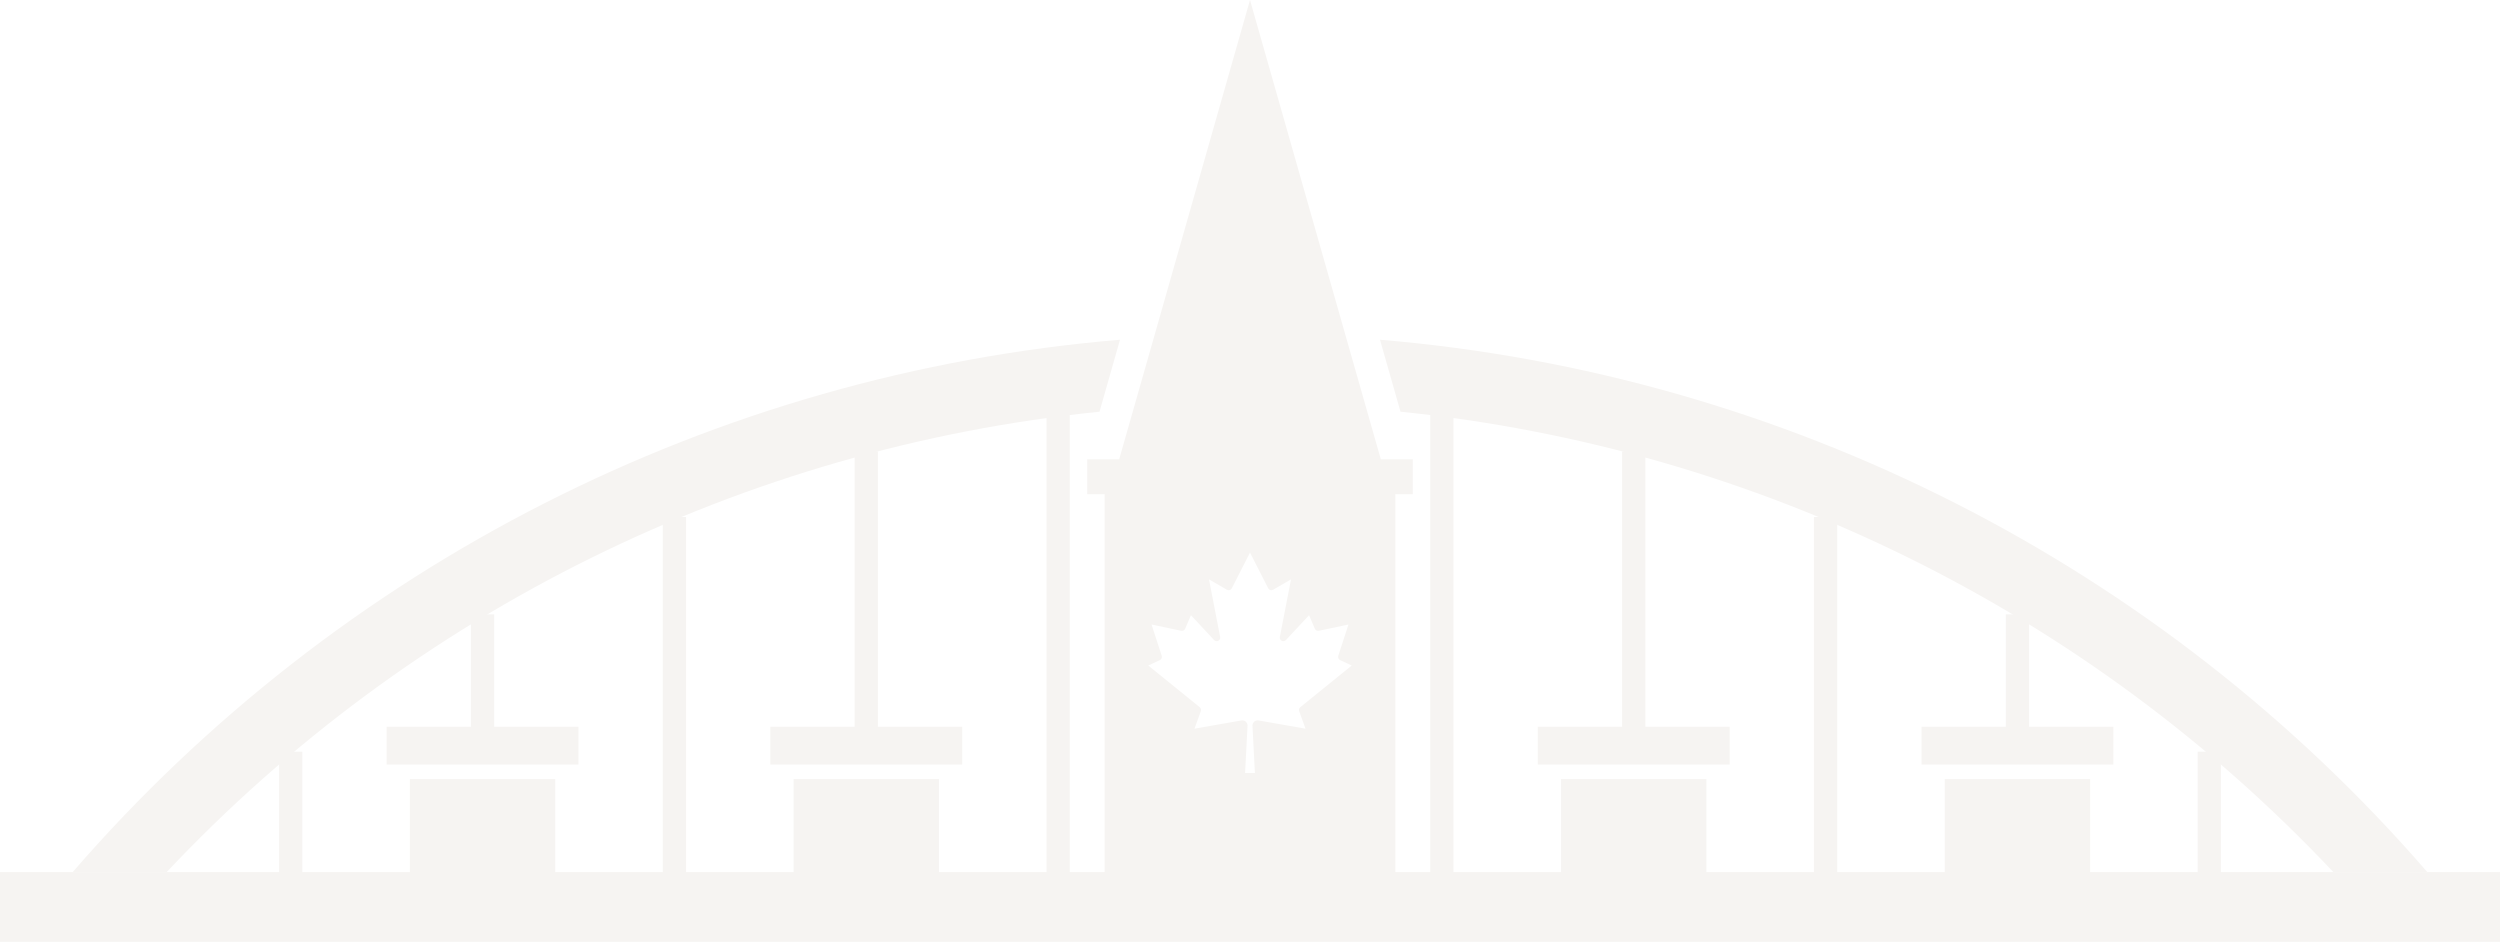
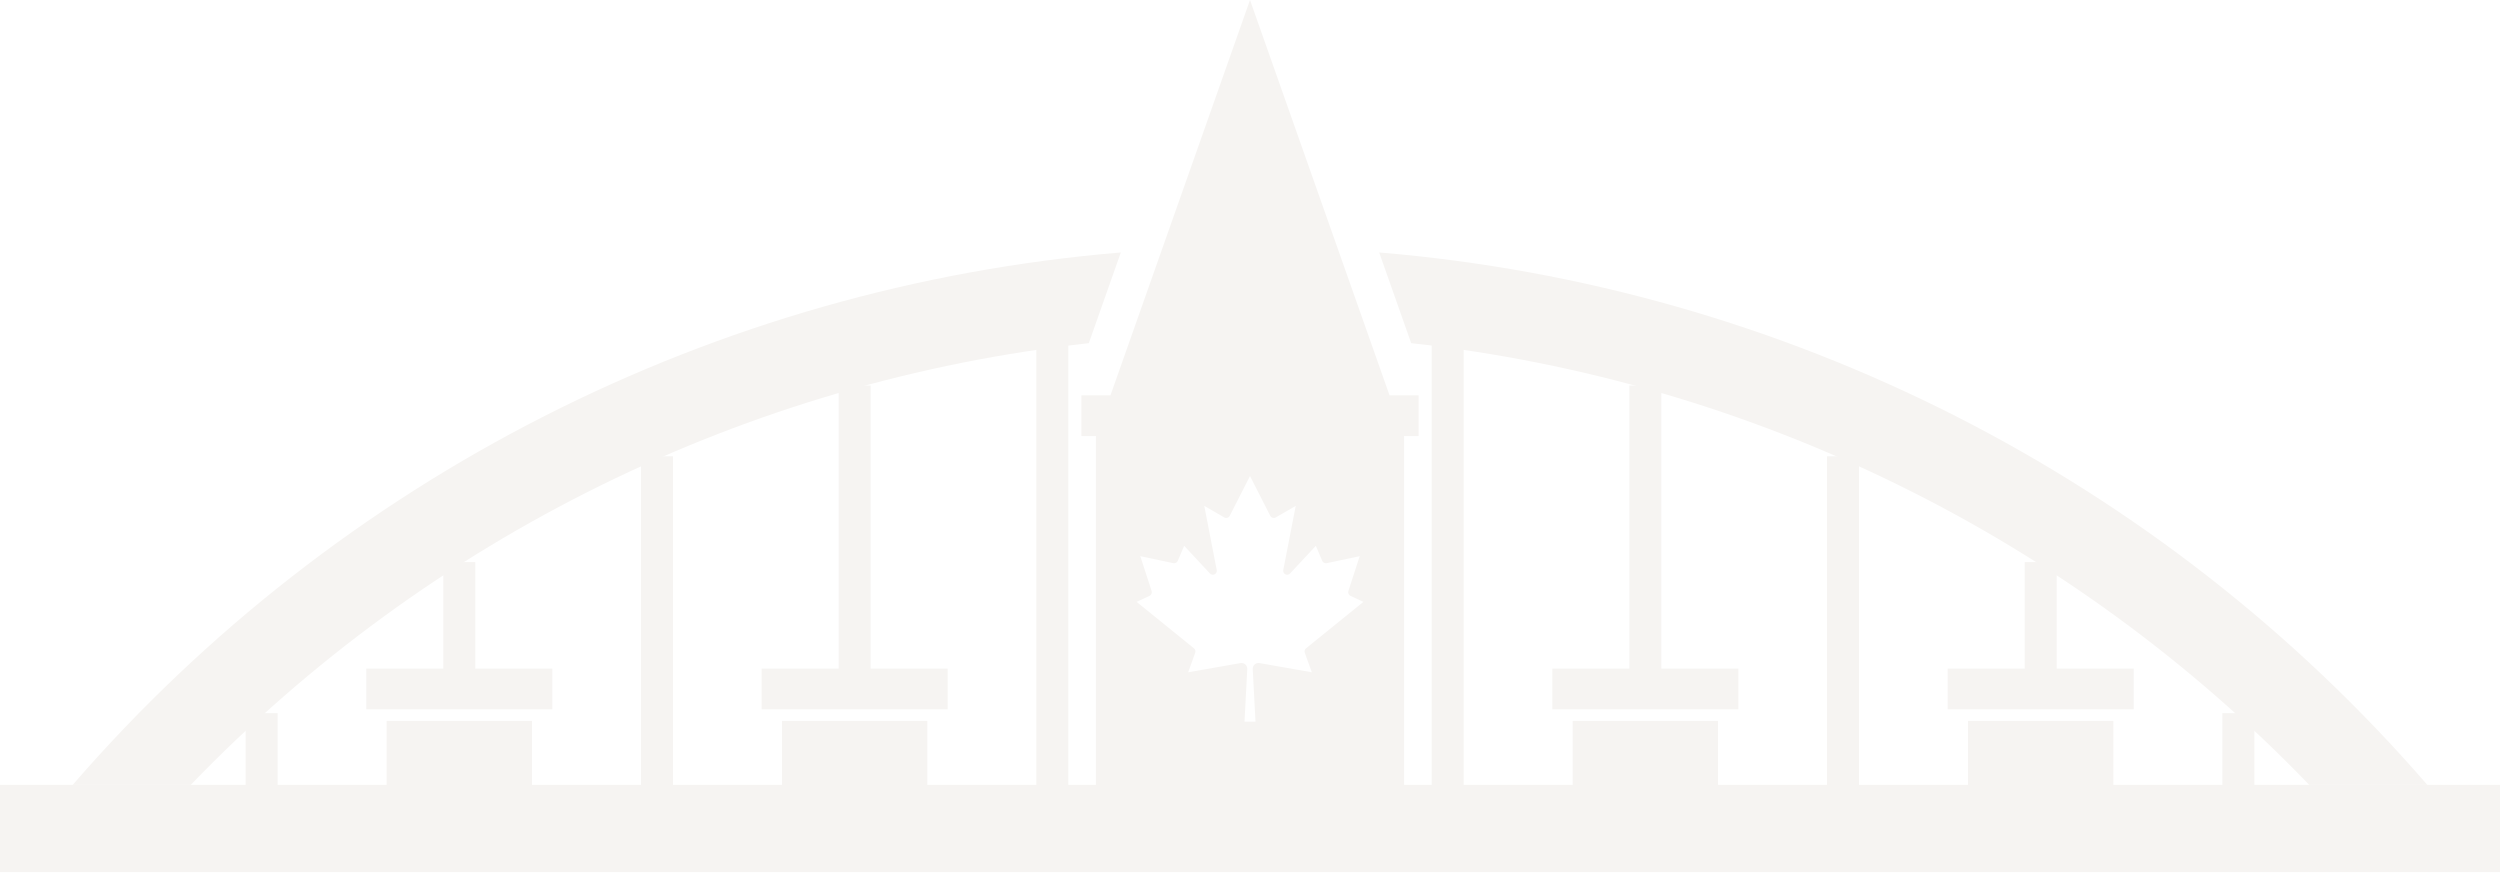
- <svg xmlns="http://www.w3.org/2000/svg" viewBox="70 120 860 324" width="860" height="324" role="img" aria-label="FrancoBridge">
-   <path fill="#F6F4F2" d="M905 420A535.81 535.81 0 0 0 544.72 236.87L551.77 261.63A511.81 511.81 0 0 1 872.67 420ZM95 420A535.81 535.81 0 0 1 455.28 236.87L448.23 261.63A511.81 511.81 0 0 0 127.33 420Z" />
-   <path fill="#F6F4F2" d="M430 262.27H438V420.5H430ZM562 262.27H570V420.5H562ZM364 275.31H372V370.5H364ZM628 275.31H636V370.5H628ZM298 297.85H306V420.5H298ZM694 297.85H702V420.5H694ZM232 331.34H240V370.5H232ZM760 331.34H768V370.5H760ZM166 378.59H174V420.5H166ZM826 378.59H834V420.5H826ZM70 420H930V444H70ZM343 388H393V420.5H343ZM335 370H401V383H335ZM607 388H657V420.5H607ZM599 370H665V383H599ZM211 388H261V420.5H211ZM203 370H269V383H203ZM739 388H789V420.5H739ZM731 370H797V383H731Z" />
-   <path fill="#F6F4F2" fill-rule="evenodd" d="M450 420.5V290H444V278H455L500 120L545 278H556V290H550V420.5ZM498.31 385.92L499.15 369.68A1.79 1.79 0 0 0 497.06 367.83L480.9 370.67L483.08 364.65A1.22 1.22 0 0 0 482.71 363.28L465 348.94L468.99 347.08A1.22 1.22 0 0 0 469.63 345.59L466.13 334.83L476.33 336.99A1.22 1.22 0 0 0 477.7 336.28L479.68 331.63L487.64 340.17A1.22 1.22 0 0 0 489.73 339.1L485.89 319.3L492.04 322.86A1.22 1.22 0 0 0 493.75 322.35L500 310.08L506.25 322.35A1.22 1.22 0 0 0 507.96 322.86L514.11 319.3L510.27 339.1A1.22 1.22 0 0 0 512.36 340.17L520.32 331.63L522.3 336.28A1.22 1.22 0 0 0 523.67 336.99L533.87 334.83L530.37 345.59A1.22 1.22 0 0 0 531.01 347.08L535 348.94L517.29 363.28A1.22 1.22 0 0 0 516.92 364.65L519.1 370.67L502.94 367.83A1.79 1.79 0 0 0 500.85 369.68L501.69 385.92Z" />
+ <svg xmlns="http://www.w3.org/2000/svg" viewBox="70 150 860 300" width="860" height="300" role="img" aria-label="FrancoBridge">
+   <path fill="#F6F4F2" d="M905 420A535.81 535.81 0 0 0 544.44 236.85L555.45 268.05A505.81 505.81 0 0 1 864.38 420ZM95 420A535.81 535.81 0 0 1 455.56 236.85L444.55 268.05A505.81 505.81 0 0 0 135.62 420Z" />
+   <path fill="#F6F4F2" d="M426.5 268.59H437.5V420.5H426.5ZM562.5 268.59H573.5V420.5H562.5ZM358.5 282.63H369.5V380.5H358.5ZM630.5 282.63H641.5V380.5H630.5ZM290.5 306.96H301.5V420.5H290.5ZM698.5 306.96H709.5V420.5H698.5ZM222.5 343.36H233.5V380.5H222.5ZM766.5 343.36H777.5V380.5H766.5ZM154.5 395.32H165.5V420.5H154.5ZM834.5 395.32H845.5V420.5H834.5ZM70 420H930V450H70ZM339 398H389V420.5H339ZM332 380H396V394H332ZM611 398H661V420.5H611ZM604 380H668V394H604ZM203 398H253V420.5H203ZM196 380H260V394H196ZM747 398H797V420.5H747ZM740 380H804V394H740Z" />
+   <path fill="#F6F4F2" fill-rule="evenodd" d="M447 420.5V300H442V286H452L500 150L548 286H558V300H553V420.5ZM498.11 398.25L499.06 380.15A1.99 1.99 0 0 0 496.73 378.1L478.72 381.27L481.15 374.56A1.36 1.36 0 0 0 480.73 373.03L461 357.05L465.45 354.97A1.36 1.36 0 0 0 466.16 353.32L462.26 341.32L473.62 343.73A1.36 1.36 0 0 0 475.15 342.94L477.35 337.76L486.22 347.28A1.36 1.36 0 0 0 488.55 346.08L484.27 324.02L491.13 327.99A1.36 1.36 0 0 0 493.04 327.42L500 313.75L506.96 327.42A1.36 1.36 0 0 0 508.87 327.99L515.73 324.02L511.45 346.08A1.36 1.36 0 0 0 513.78 347.28L522.65 337.76L524.85 342.94A1.36 1.36 0 0 0 526.38 343.73L537.74 341.32L533.84 353.32A1.36 1.36 0 0 0 534.55 354.97L539 357.05L519.27 373.03A1.36 1.36 0 0 0 518.85 374.56L521.28 381.27L503.27 378.1A1.99 1.99 0 0 0 500.94 380.15L501.89 398.25Z" />
</svg>
